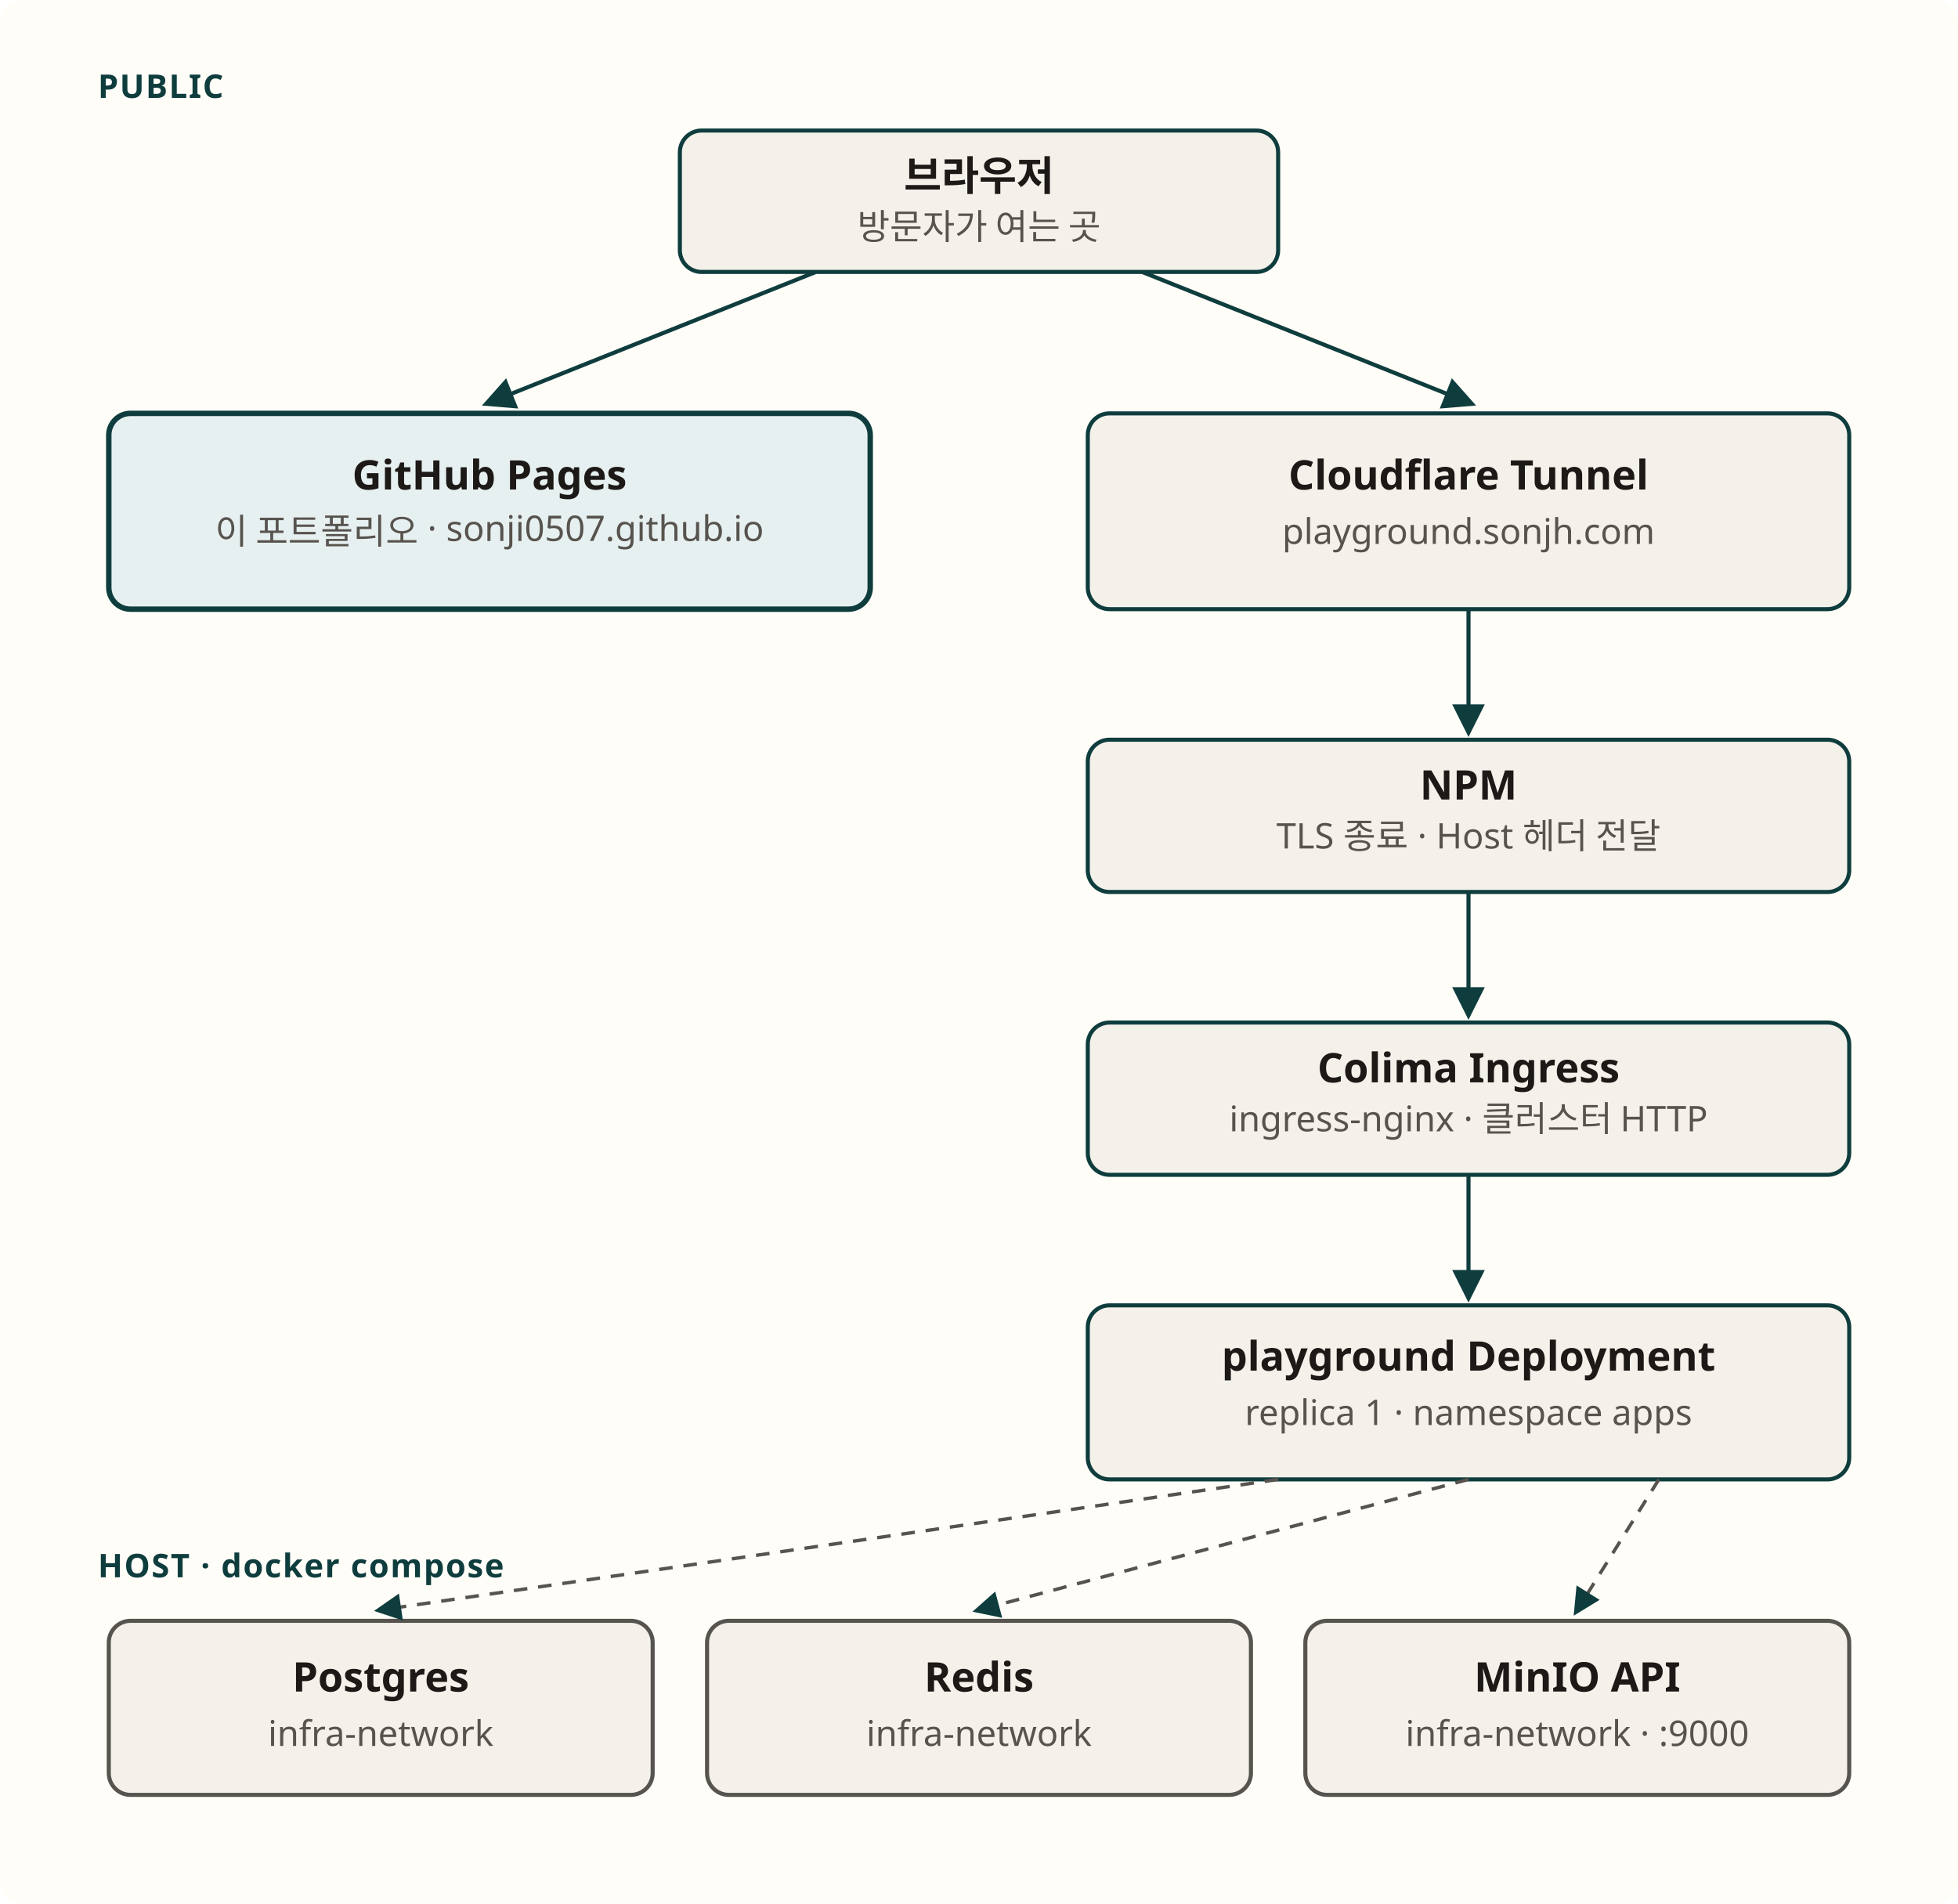
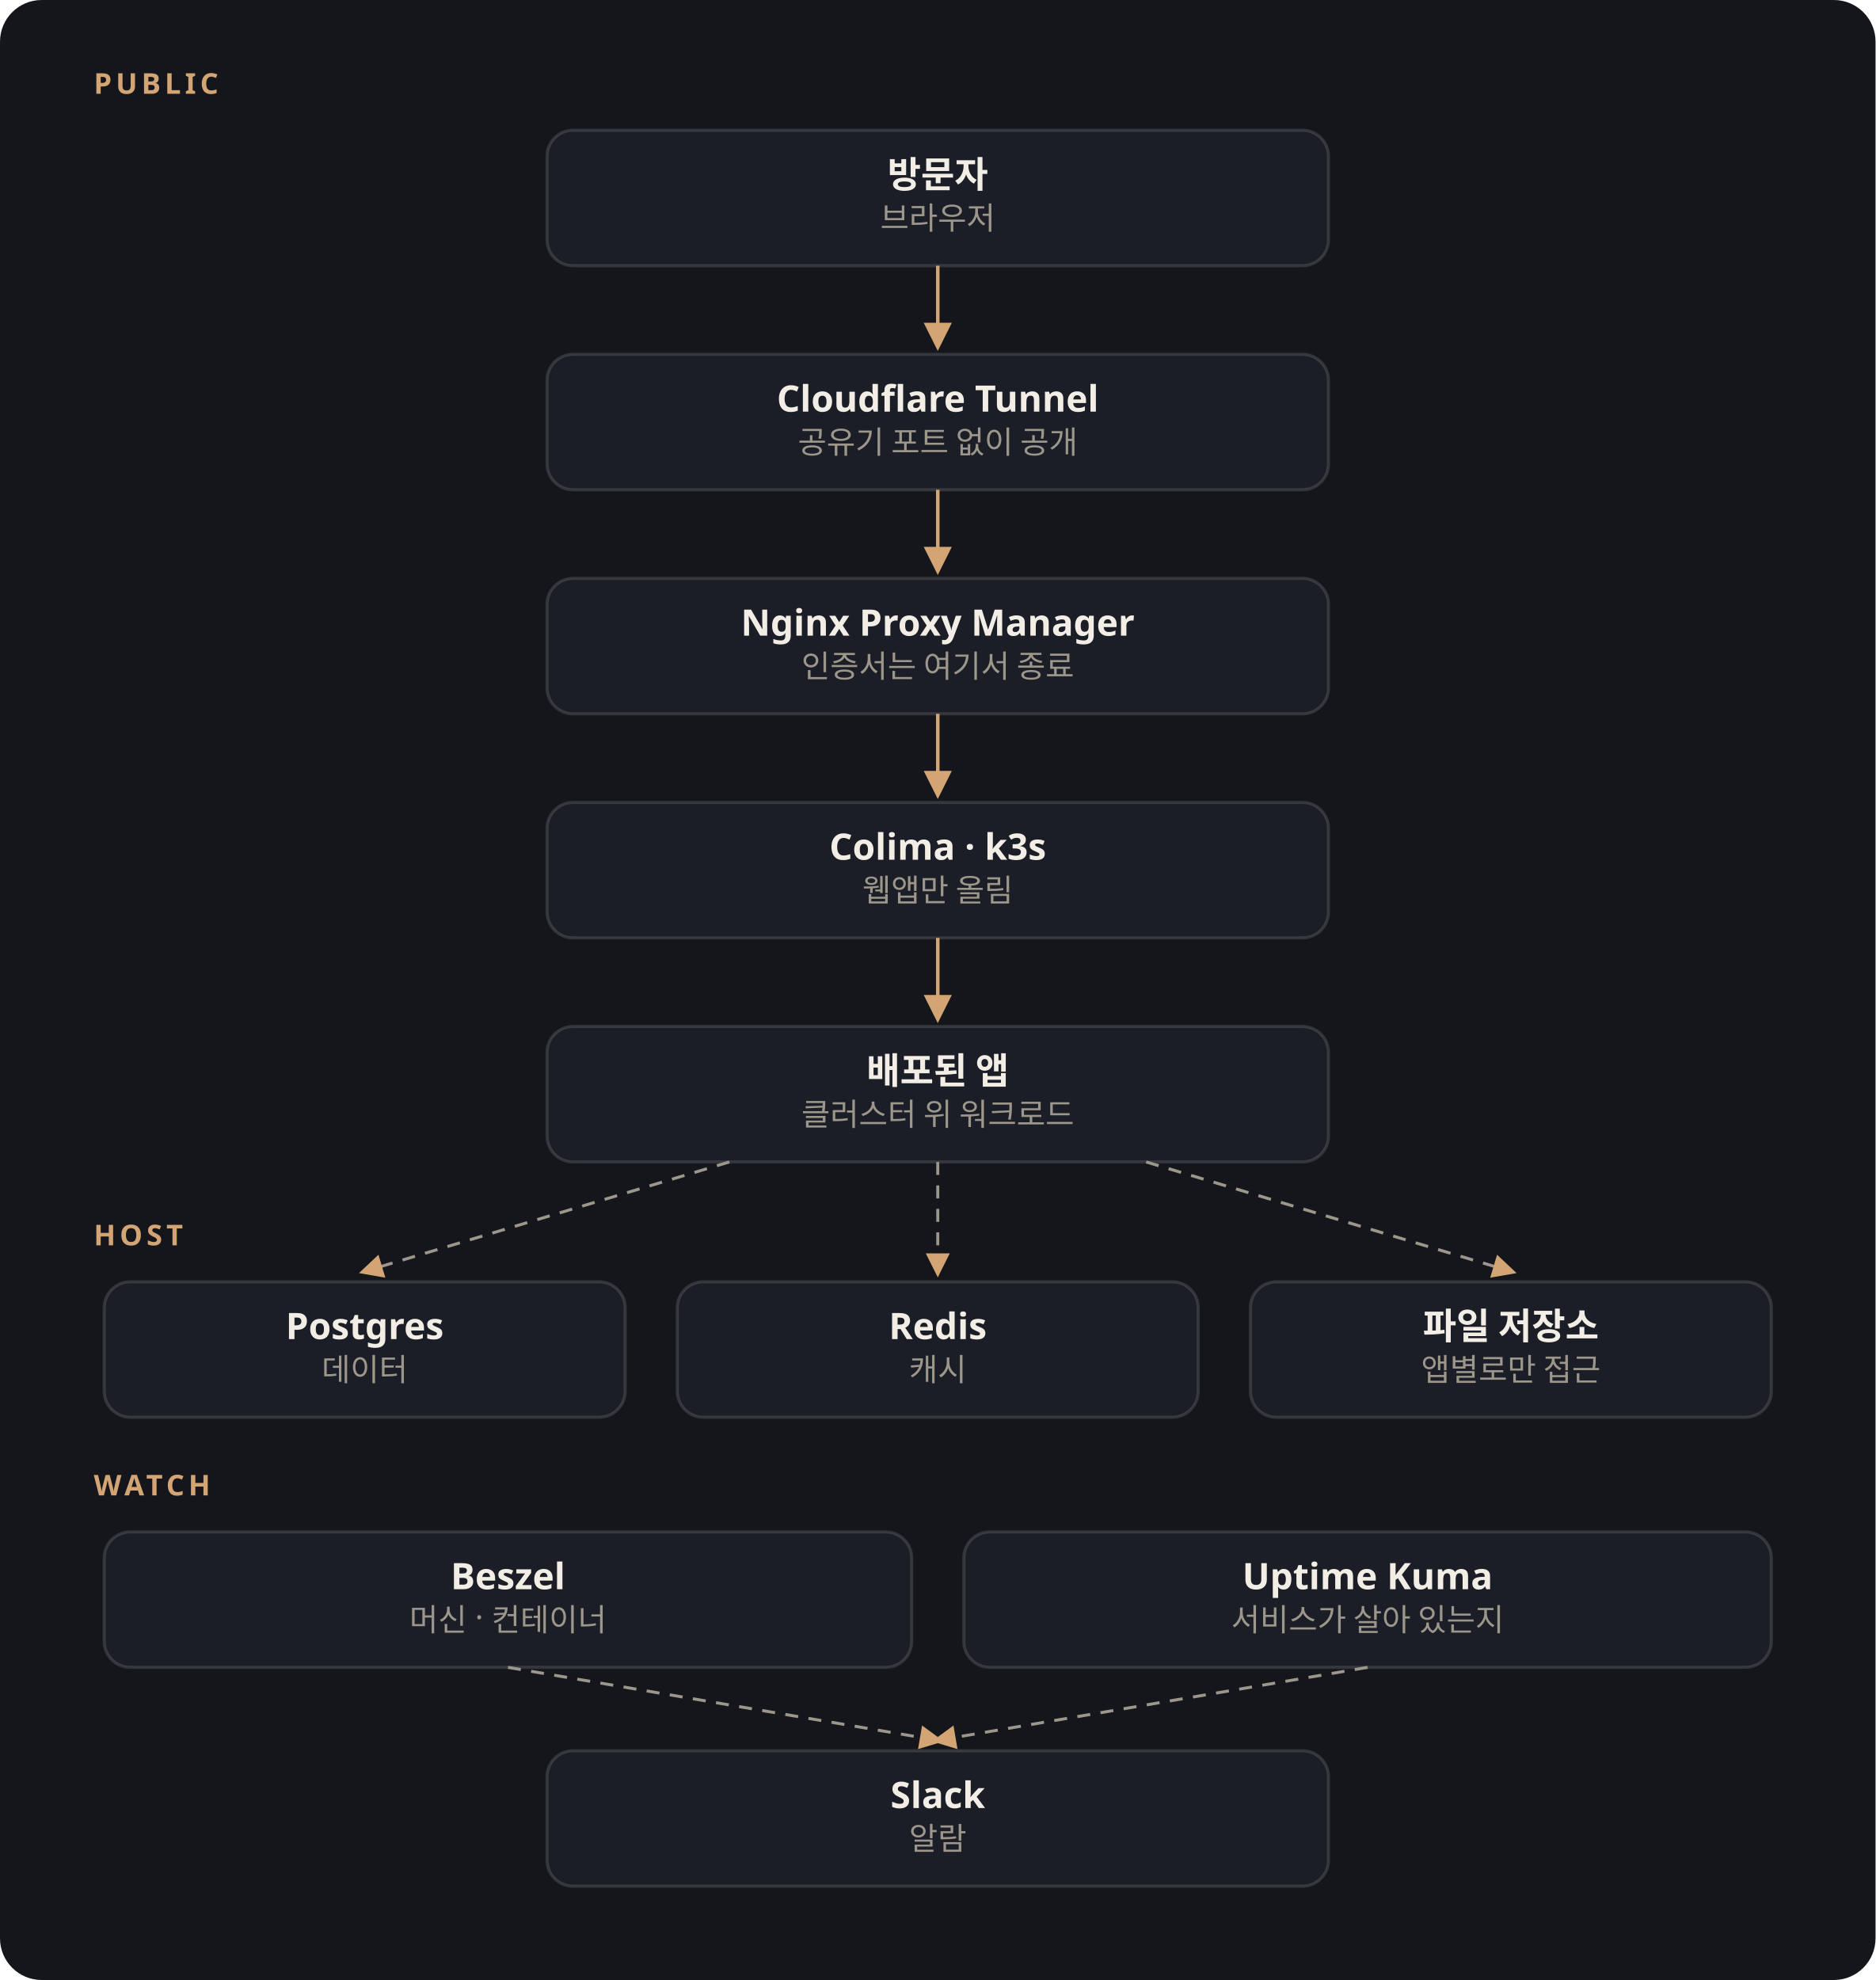
- <svg xmlns="http://www.w3.org/2000/svg" viewBox="0 0 720 700" role="img" aria-labelledby="title desc">
+ <svg xmlns="http://www.w3.org/2000/svg" viewBox="0 0 720 760" role="img" aria-labelledby="title desc">
  <defs>
    <marker id="arrow" markerWidth="8" markerHeight="8" refX="6" refY="4" orient="auto">
-       <path d="M0 0 L8 4 L0 8 z" fill="#0f3d3e" />
+       <path d="M0 0 L8 4 L0 8 z" fill="#d4a574" />
    </marker>
  </defs>
  <style>
-     .bg { fill: #fffdf8; }
-     .box { fill: #f4f1ea; stroke: #0f3d3e; stroke-width: 1.5; }
-     .box-pages { fill: #e7f0f0; stroke: #0f3d3e; stroke-width: 2; }
-     .box-host { fill: #f4f1ea; stroke: #57534e; stroke-width: 1.5; }
-     .label { font: 600 15px ui-sans-serif, system-ui, sans-serif; fill: #1c1917; }
-     .sub { font: 13px ui-sans-serif, system-ui, sans-serif; fill: #57534e; }
-     .kicker { font: 600 12px ui-sans-serif, system-ui, sans-serif; fill: #0f3d3e; letter-spacing: 0.04em; }
-     .line { stroke: #0f3d3e; stroke-width: 1.5; fill: none; marker-end: url(#arrow); }
-     .line-soft { stroke: #57534e; stroke-width: 1.25; fill: none; stroke-dasharray: 5 4; marker-end: url(#arrow); }
+     .panel { fill: #14161c; }
+     .box { fill: #1b1e26; stroke: rgba(242,238,230,0.14); stroke-width: 1.2; }
+     .label { font: 600 14px system-ui, "Apple SD Gothic Neo", "Malgun Gothic", sans-serif; fill: #f2eee6; }
+     .sub { font: 12px system-ui, "Apple SD Gothic Neo", "Malgun Gothic", sans-serif; fill: #9c968b; }
+     .kicker { font: 650 11px system-ui, "Apple SD Gothic Neo", "Malgun Gothic", sans-serif; fill: #d4a574; letter-spacing: 0.14em; }
+     .line { stroke: #d4a574; stroke-width: 1.35; fill: none; marker-end: url(#arrow); }
+     .line-soft { stroke: #9c968b; stroke-width: 1.15; fill: none; stroke-dasharray: 5 4; marker-end: url(#arrow); }
  </style>
-   <rect class="bg" x="0" y="0" width="720" height="700" rx="8" />
+   <rect class="panel" x="0" y="0" width="720" height="760" rx="16" />
  <text class="kicker" x="36" y="36">PUBLIC</text>
-   <rect class="box" x="250" y="48" width="220" height="52" rx="8" />
-   <text class="label" x="360" y="70" text-anchor="middle">브라우저</text>
-   <text class="sub" x="360" y="88" text-anchor="middle">방문자가 여는 곳</text>
-   <path class="line" d="M 300 100 L 180 148" />
-   <path class="line" d="M 420 100 L 540 148" />
-   <rect class="box-pages" x="40" y="152" width="280" height="72" rx="8" />
-   <text class="label" x="180" y="180" text-anchor="middle">GitHub Pages</text>
-   <text class="sub" x="180" y="200" text-anchor="middle">이 포트폴리오 · sonji0507.github.io</text>
-   <rect class="box" x="400" y="152" width="280" height="72" rx="8" />
-   <text class="label" x="540" y="180" text-anchor="middle">Cloudflare Tunnel</text>
-   <text class="sub" x="540" y="200" text-anchor="middle">playground.sonjh.com</text>
-   <path class="line" d="M 540 224 L 540 268" />
-   <rect class="box" x="400" y="272" width="280" height="56" rx="8" />
-   <text class="label" x="540" y="294" text-anchor="middle">NPM</text>
-   <text class="sub" x="540" y="312" text-anchor="middle">TLS 종료 · Host 헤더 전달</text>
-   <path class="line" d="M 540 328 L 540 372" />
-   <rect class="box" x="400" y="376" width="280" height="56" rx="8" />
-   <text class="label" x="540" y="398" text-anchor="middle">Colima Ingress</text>
-   <text class="sub" x="540" y="416" text-anchor="middle">ingress-nginx · 클러스터 HTTP</text>
-   <path class="line" d="M 540 432 L 540 476" />
-   <rect class="box" x="400" y="480" width="280" height="64" rx="8" />
-   <text class="label" x="540" y="504" text-anchor="middle">playground Deployment</text>
-   <text class="sub" x="540" y="524" text-anchor="middle">replica 1 · namespace apps</text>
-   <text class="kicker" x="36" y="580">HOST · docker compose</text>
-   <rect class="box-host" x="40" y="596" width="200" height="64" rx="8" />
-   <text class="label" x="140" y="622" text-anchor="middle">Postgres</text>
-   <text class="sub" x="140" y="642" text-anchor="middle">infra-network</text>
-   <rect class="box-host" x="260" y="596" width="200" height="64" rx="8" />
-   <text class="label" x="360" y="622" text-anchor="middle">Redis</text>
-   <text class="sub" x="360" y="642" text-anchor="middle">infra-network</text>
-   <rect class="box-host" x="480" y="596" width="200" height="64" rx="8" />
-   <text class="label" x="580" y="622" text-anchor="middle">MinIO API</text>
-   <text class="sub" x="580" y="642" text-anchor="middle">infra-network · :9000</text>
-   <path class="line-soft" d="M 470 544 L 140 592" />
-   <path class="line-soft" d="M 540 544 L 360 592" />
-   <path class="line-soft" d="M 610 544 L 580 592" />
+   <rect class="box" x="210" y="50" width="300" height="52" rx="10" />
+   <text class="label" x="360" y="72" text-anchor="middle">방문자</text>
+   <text class="sub" x="360" y="88" text-anchor="middle">브라우저</text>
+   <path class="line" d="M 360 102 L 360 132" />
+   <rect class="box" x="210" y="136" width="300" height="52" rx="10" />
+   <text class="label" x="360" y="158" text-anchor="middle">Cloudflare Tunnel</text>
+   <text class="sub" x="360" y="174" text-anchor="middle">공유기 포트 없이 공개</text>
+   <path class="line" d="M 360 188 L 360 218" />
+   <rect class="box" x="210" y="222" width="300" height="52" rx="10" />
+   <text class="label" x="360" y="244" text-anchor="middle">Nginx Proxy Manager</text>
+   <text class="sub" x="360" y="260" text-anchor="middle">인증서는 여기서 종료</text>
+   <path class="line" d="M 360 274 L 360 304" />
+   <rect class="box" x="210" y="308" width="300" height="52" rx="10" />
+   <text class="label" x="360" y="330" text-anchor="middle">Colima · k3s</text>
+   <text class="sub" x="360" y="346" text-anchor="middle">웹앱만 올림</text>
+   <path class="line" d="M 360 360 L 360 390" />
+   <rect class="box" x="210" y="394" width="300" height="52" rx="10" />
+   <text class="label" x="360" y="416" text-anchor="middle">배포된 앱</text>
+   <text class="sub" x="360" y="432" text-anchor="middle">클러스터 위 워크로드</text>
+   <text class="kicker" x="36" y="478">HOST</text>
+   <rect class="box" x="40" y="492" width="200" height="52" rx="10" />
+   <text class="label" x="140" y="514" text-anchor="middle">Postgres</text>
+   <text class="sub" x="140" y="530" text-anchor="middle">데이터</text>
+   <rect class="box" x="260" y="492" width="200" height="52" rx="10" />
+   <text class="label" x="360" y="514" text-anchor="middle">Redis</text>
+   <text class="sub" x="360" y="530" text-anchor="middle">캐시</text>
+   <rect class="box" x="480" y="492" width="200" height="52" rx="10" />
+   <text class="label" x="580" y="514" text-anchor="middle">파일 저장소</text>
+   <text class="sub" x="580" y="530" text-anchor="middle">앱별로만 접근</text>
+   <path class="line-soft" d="M 280 446 L 140 488" />
+   <path class="line-soft" d="M 360 446 L 360 488" />
+   <path class="line-soft" d="M 440 446 L 580 488" />
+   <text class="kicker" x="36" y="574">WATCH</text>
+   <rect class="box" x="40" y="588" width="310" height="52" rx="10" />
+   <text class="label" x="195" y="610" text-anchor="middle">Beszel</text>
+   <text class="sub" x="195" y="626" text-anchor="middle">머신 · 컨테이너</text>
+   <rect class="box" x="370" y="588" width="310" height="52" rx="10" />
+   <text class="label" x="525" y="610" text-anchor="middle">Uptime Kuma</text>
+   <text class="sub" x="525" y="626" text-anchor="middle">서비스가 살아 있는지</text>
+   <path class="line-soft" d="M 195 640 L 360 668" />
+   <path class="line-soft" d="M 525 640 L 360 668" />
+   <rect class="box" x="210" y="672" width="300" height="52" rx="10" />
+   <text class="label" x="360" y="694" text-anchor="middle">Slack</text>
+   <text class="sub" x="360" y="710" text-anchor="middle">알람</text>
</svg>
